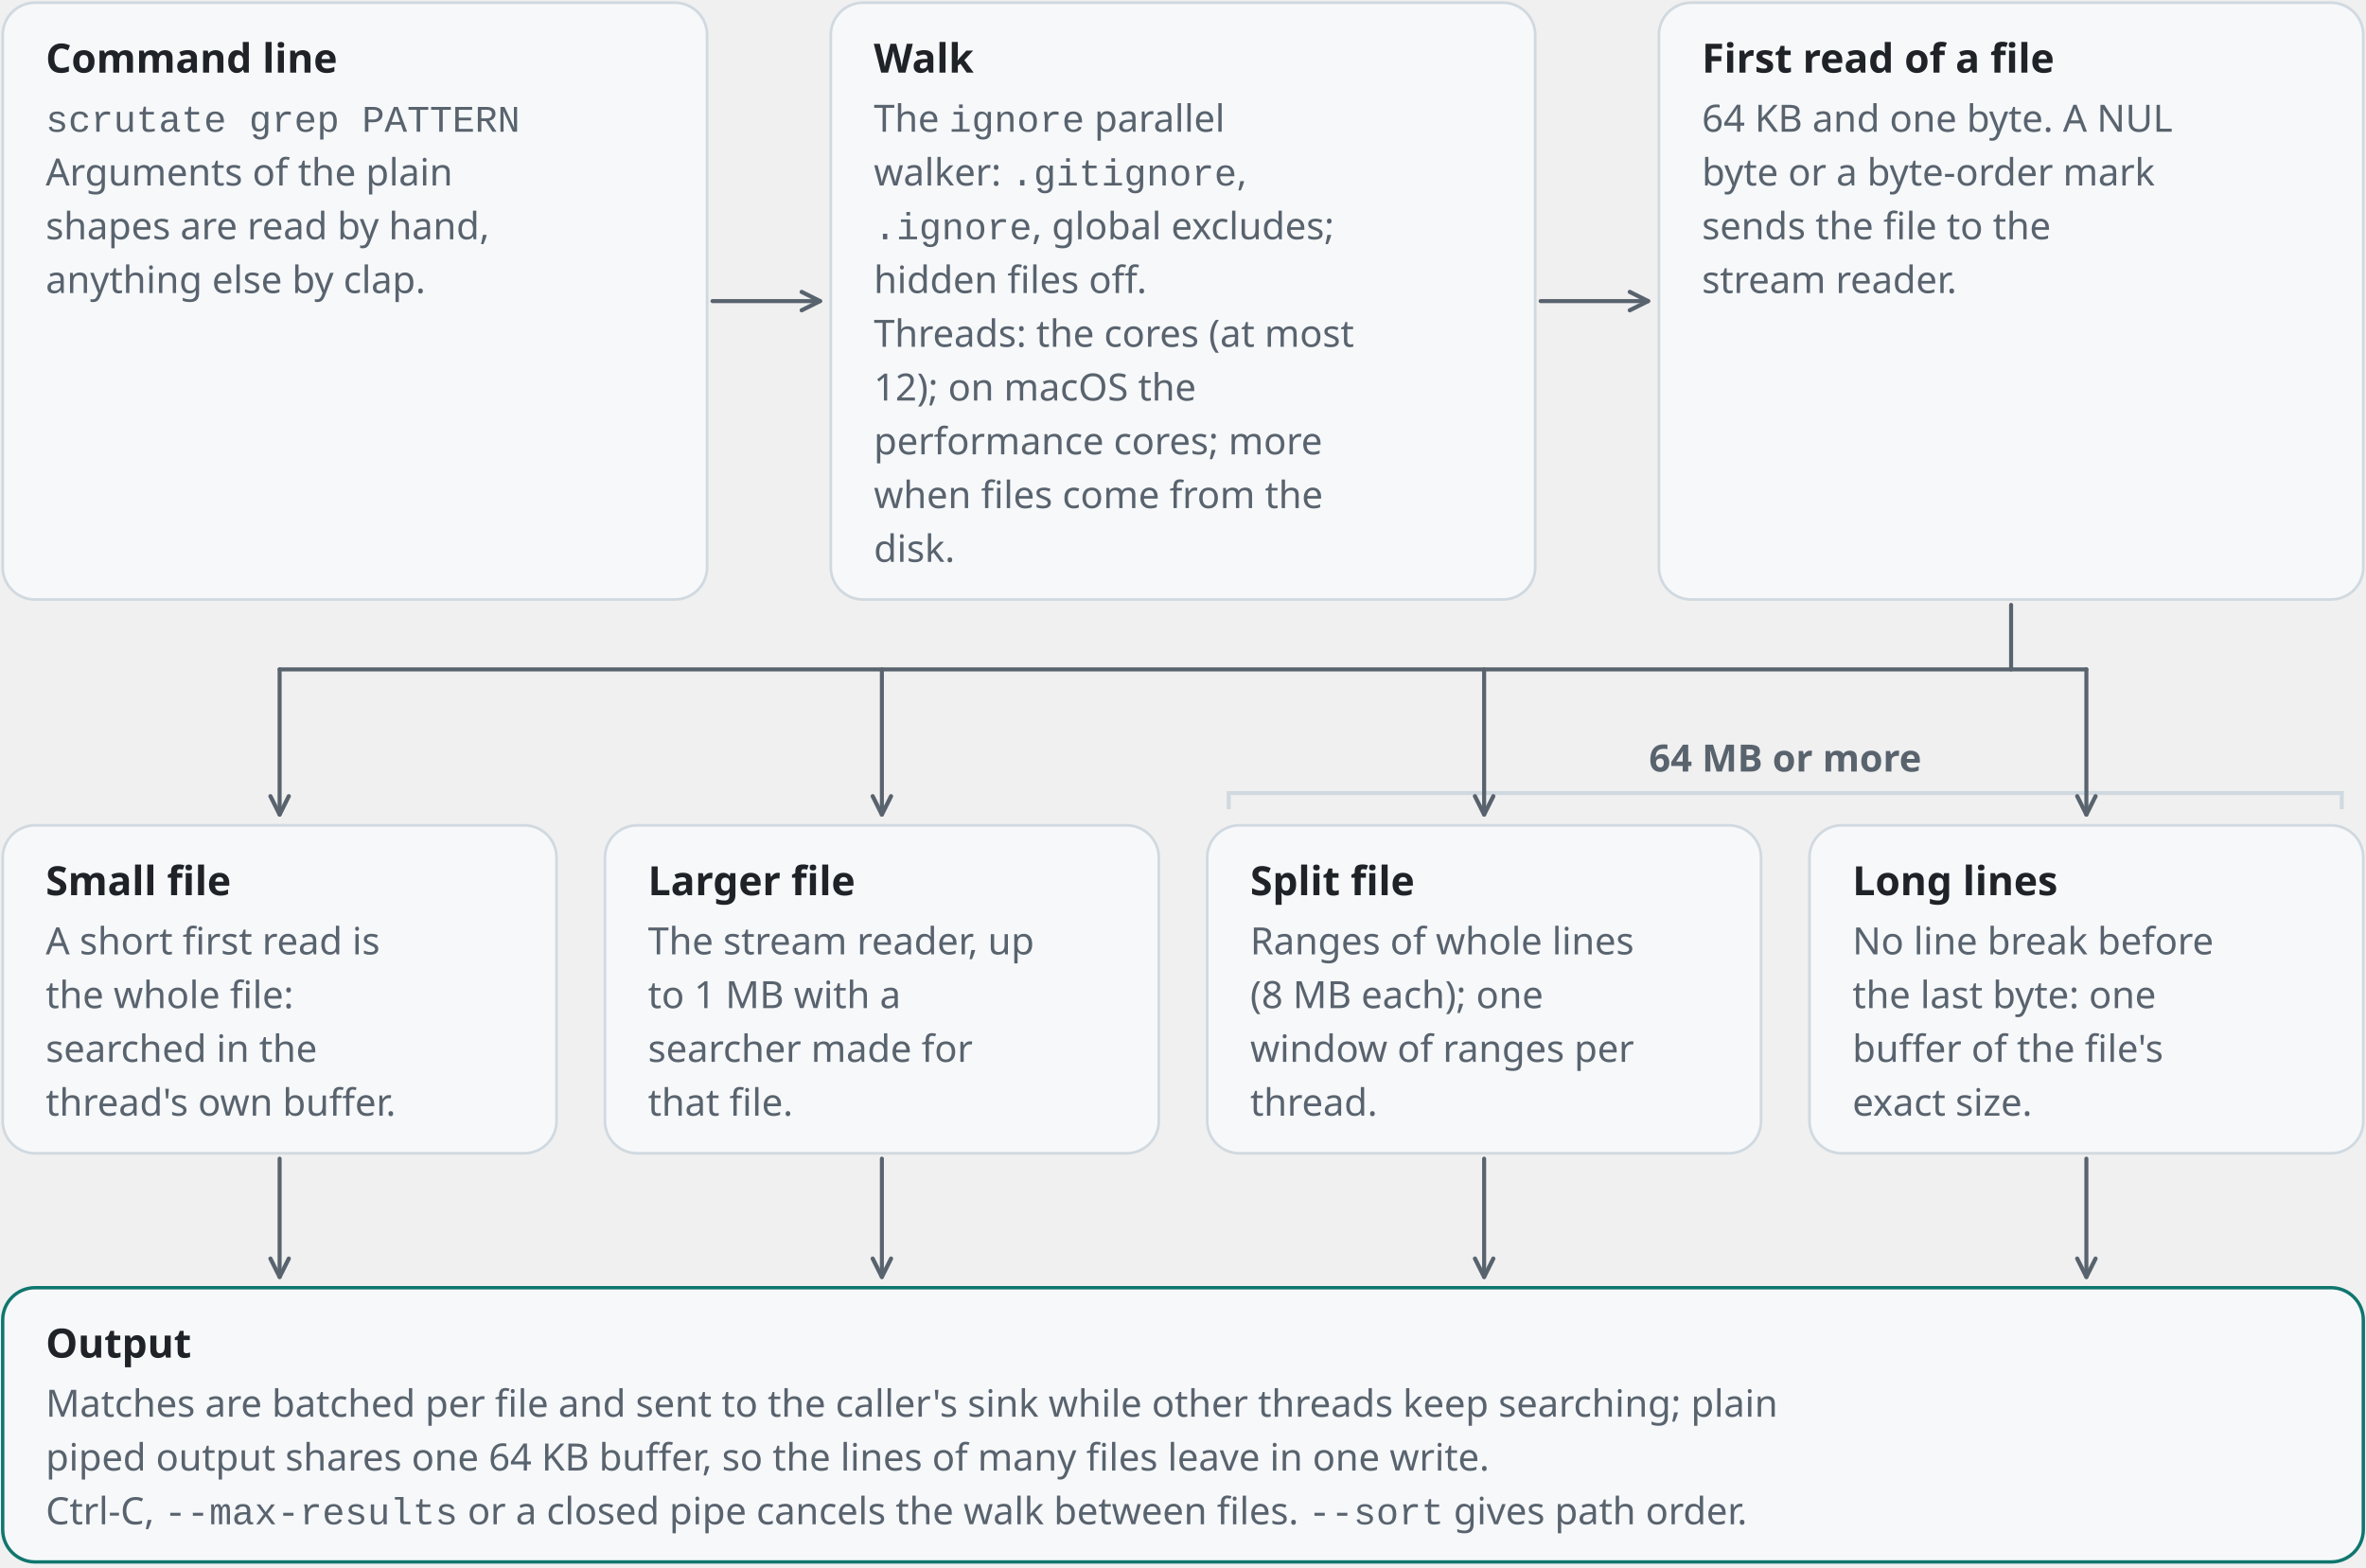
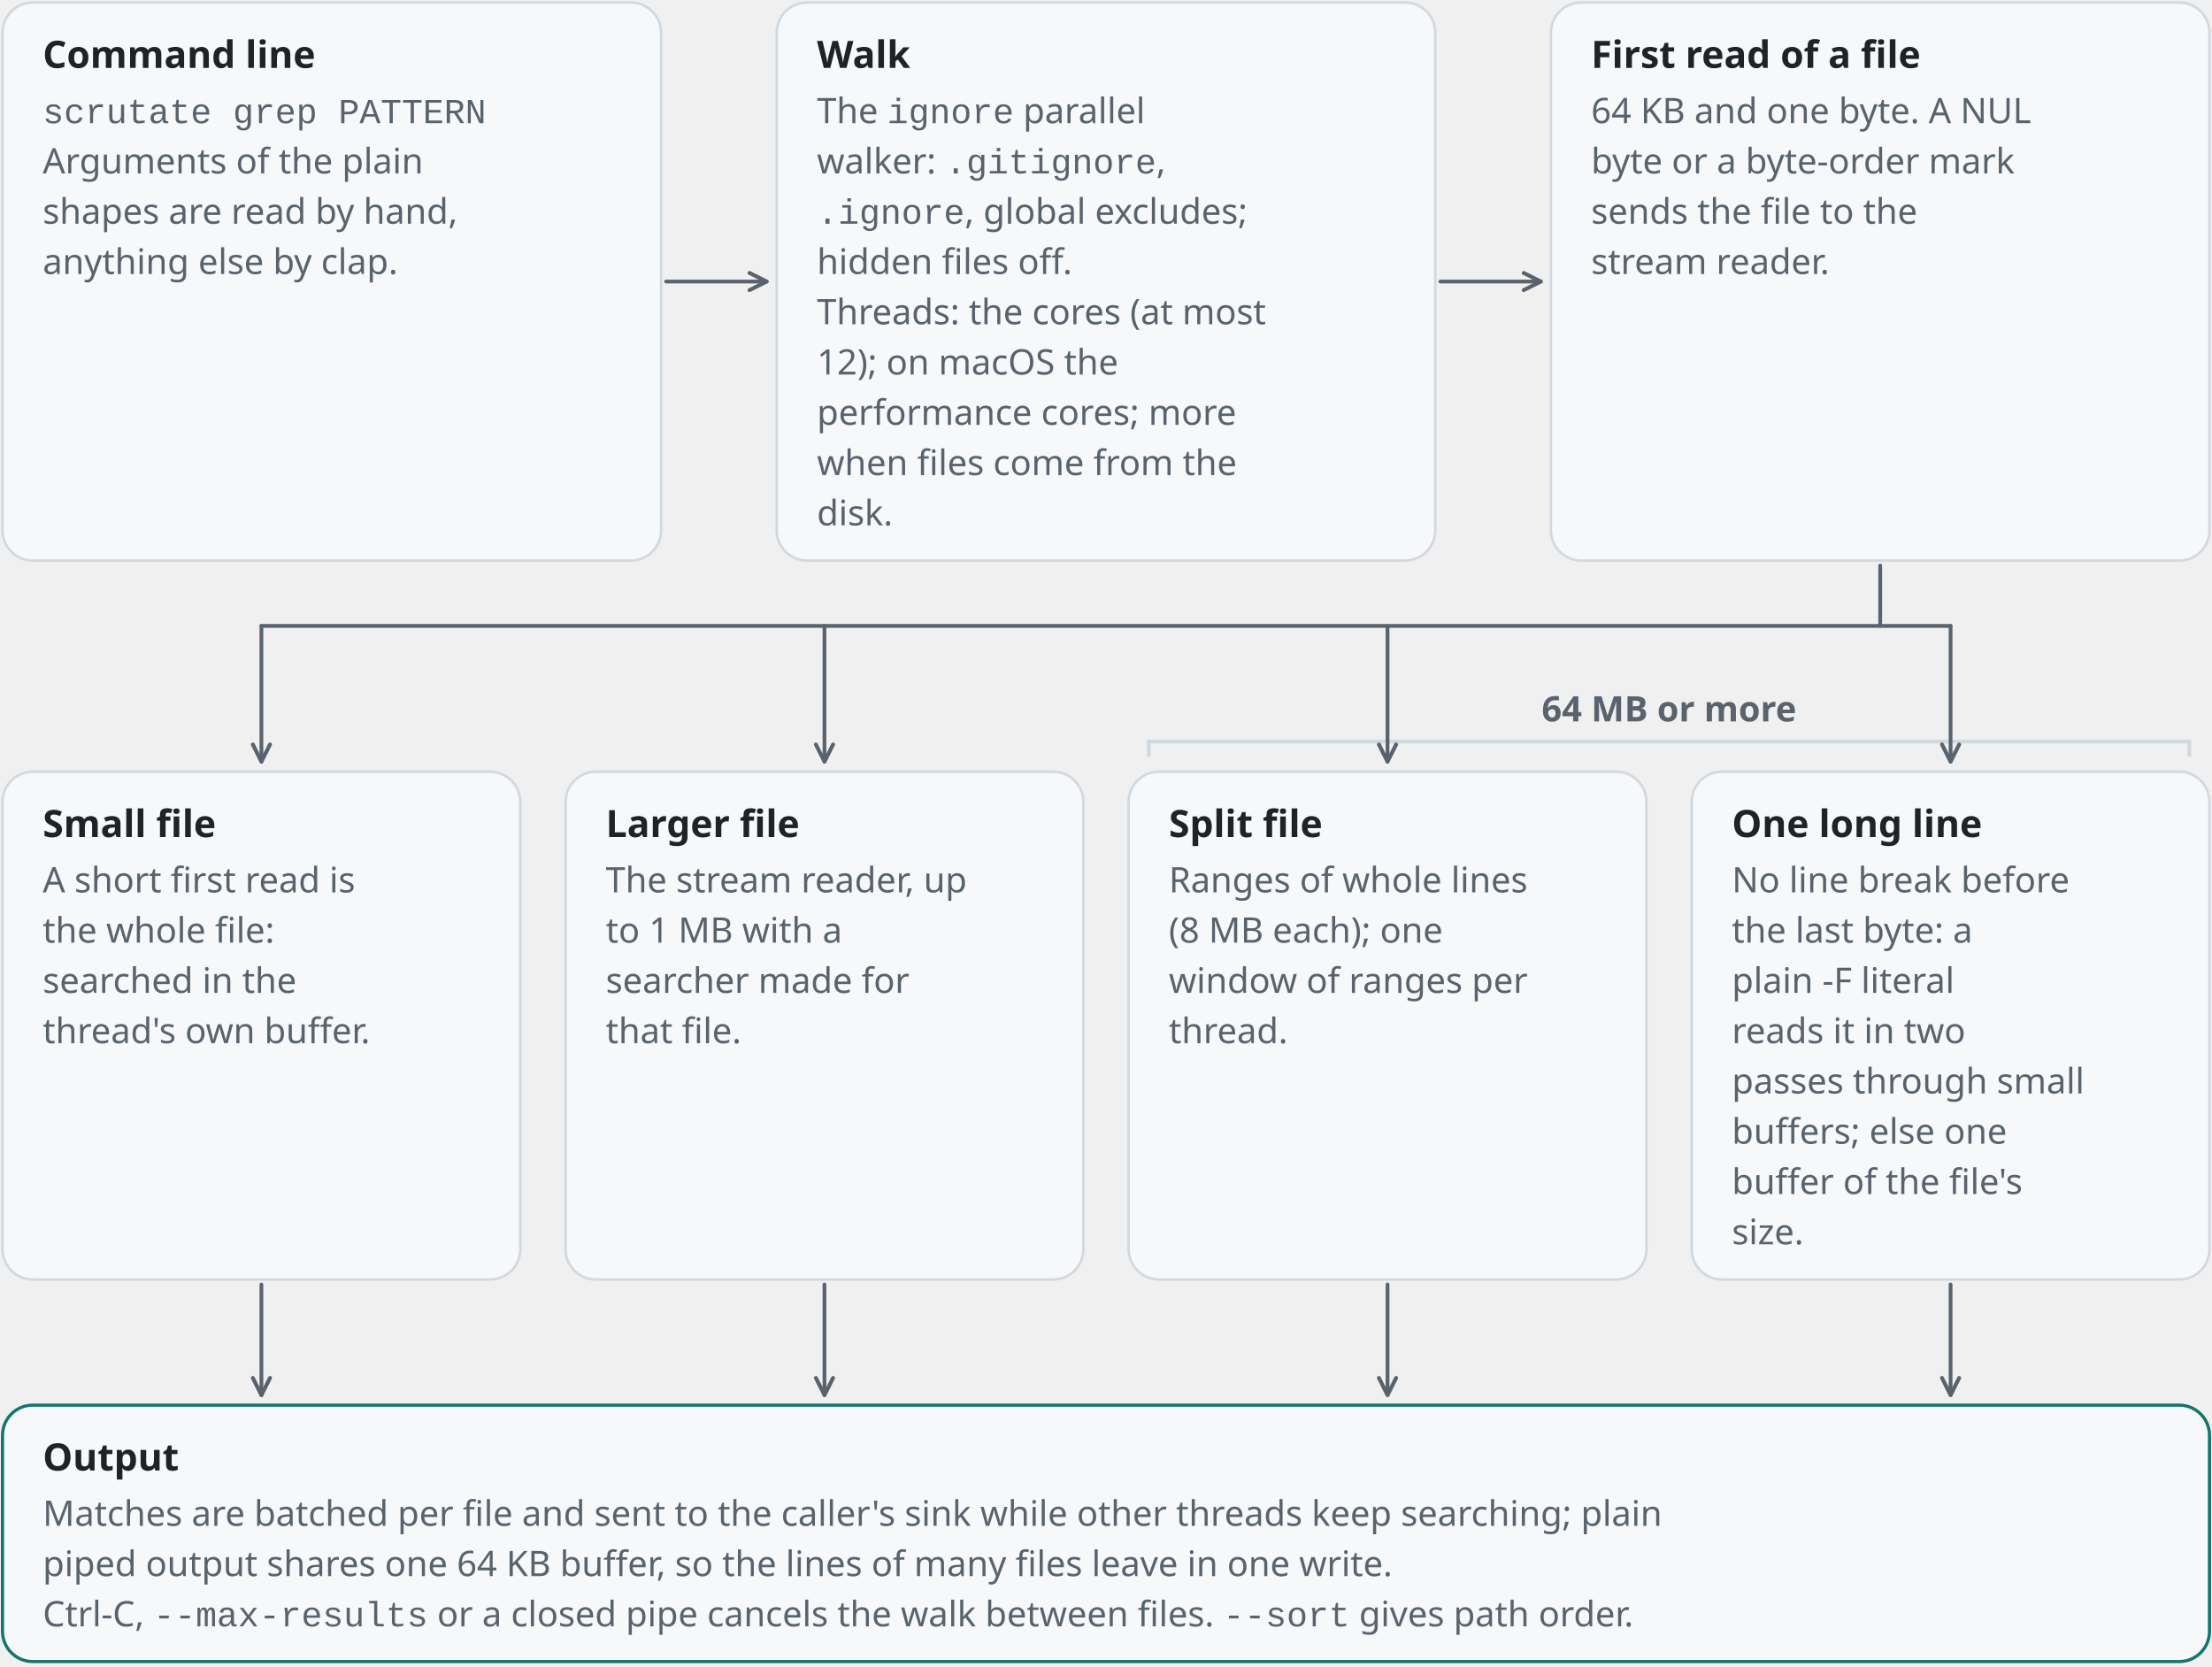
- <svg xmlns="http://www.w3.org/2000/svg" viewBox="0 0 880 583" width="880" height="583" role="img" aria-labelledby="title desc">
+ <svg xmlns="http://www.w3.org/2000/svg" viewBox="0 0 880 663" width="880" height="663" role="img" aria-labelledby="title desc">
  <style>
text { font-family: -apple-system, BlinkMacSystemFont, "Segoe UI", "Noto Sans", Helvetica, Arial, sans-serif; }
.m { font-family: ui-monospace, SFMono-Regular, "SF Mono", Menlo, Consolas, "Liberation Mono", monospace; }
.h { font-size: 15px; font-weight: 600; fill: #1f2328; }
.b { font-size: 14px; fill: #59636e; }
.bi { font-size: 14px; fill: #1f2328; }
.lbl { font-size: 14px; font-weight: 600; fill: #59636e; }
.card { fill: #f6f8fa; stroke: #d1d9e0; stroke-width: 1; }
.inset { fill: #ffffff; stroke: #d1d9e0; stroke-width: 1; }
.store { fill: #f6f8fa; stroke: #6d28d9; stroke-width: 1.25; }
.out { fill: #f6f8fa; stroke: #0f766e; stroke-width: 1.25; }
.arrow { fill: none; stroke: #59636e; stroke-width: 1.5; stroke-linecap: round; stroke-linejoin: round; }
.gate { fill: #ffffff; stroke: #59636e; stroke-width: 1.25; stroke-dasharray: 6 5; }

.flow { fill: none; stroke: #0f766e; stroke-width: 2.5; stroke-linecap: round; stroke-dasharray: 10 200;
  stroke-dashoffset: 30; animation: flow 10s cubic-bezier(.2,.7,.2,1) infinite; }
@keyframes flow { 0% { stroke-dashoffset: 30; } 14%, 100% { stroke-dashoffset: -100; } }

.flow { fill: none; stroke: #0f766e; stroke-width: 2.5; stroke-linecap: round; stroke-dasharray: 10 200;
  stroke-dashoffset: 30; animation: flow 10s cubic-bezier(.2,.7,.2,1) infinite; }
@keyframes flow { 0% { stroke-dashoffset: 30; } 14%, 100% { stroke-dashoffset: -100; } }
@media (prefers-reduced-motion: reduce) { * { animation: none !important; } }
</style>
  <defs>
    <marker id="ah" viewBox="0 0 10 10" refX="8.5" refY="5" markerWidth="6.5" markerHeight="6.5" orient="auto-start-reverse">
      <path d="M1.5 1.5 8.5 5 1.5 8.5" fill="none" stroke="#59636e" stroke-width="1.6" stroke-linecap="round" stroke-linejoin="round" />
    </marker>
  </defs>
  <rect x="1" y="1" width="262" height="222" rx="12" class="card" />
  <text x="17" y="27" class="h">Command line</text>
  <text x="17" y="49" class="b">
    <tspan class="m">scrutate grep PATTERN</tspan>
  </text>
  <text x="17" y="69" class="b">Arguments of the plain</text>
  <text x="17" y="89" class="b">shapes are read by hand,</text>
  <text x="17" y="109" class="b">anything else by clap.</text>
  <rect x="309" y="1" width="262" height="222" rx="12" class="card" />
  <text x="325" y="27" class="h">Walk</text>
  <text x="325" y="49" class="b">The <tspan class="m">ignore</tspan> parallel</text>
  <text x="325" y="69" class="b">walker: <tspan class="m">.gitignore</tspan>,</text>
  <text x="325" y="89" class="b">
    <tspan class="m">.ignore</tspan>, global excludes;</text>
  <text x="325" y="109" class="b">hidden files off.</text>
  <text x="325" y="129" class="b">Threads: the cores (at most</text>
  <text x="325" y="149" class="b">12); on macOS the</text>
  <text x="325" y="169" class="b">performance cores; more</text>
  <text x="325" y="189" class="b">when files come from the</text>
  <text x="325" y="209" class="b">disk.</text>
  <rect x="617" y="1" width="262" height="222" rx="12" class="card" />
  <text x="633" y="27" class="h">First read of a file</text>
  <text x="633" y="49" class="b">64 KB and one byte. A NUL</text>
  <text x="633" y="69" class="b">byte or a byte-order mark</text>
  <text x="633" y="89" class="b">sends the file to the</text>
  <text x="633" y="109" class="b">stream reader.</text>
  <path d="M265 112 L305 112" class="arrow" marker-end="url(#ah)" />
  <path d="M265 112 L305 112" class="flow" pathLength="100" style="stroke-dasharray: 30.0 200; animation-delay: 0s" />
  <path d="M573 112 L613 112" class="arrow" marker-end="url(#ah)" />
  <path d="M573 112 L613 112" class="flow" pathLength="100" style="stroke-dasharray: 30.0 200; animation-delay: 1.2s" />
-   <rect x="1" y="307" width="206" height="122" rx="12" class="card" />
+   <rect x="1" y="307" width="206" height="202" rx="12" class="card" />
  <text x="17" y="333" class="h">Small file</text>
  <text x="17" y="355" class="b">A short first read is</text>
  <text x="17" y="375" class="b">the whole file:</text>
  <text x="17" y="395" class="b">searched in the</text>
  <text x="17" y="415" class="b">thread's own buffer.</text>
-   <rect x="225" y="307" width="206" height="122" rx="12" class="card" />
+   <rect x="225" y="307" width="206" height="202" rx="12" class="card" />
  <text x="241" y="333" class="h">Larger file</text>
  <text x="241" y="355" class="b">The stream reader, up</text>
  <text x="241" y="375" class="b">to 1 MB with a</text>
  <text x="241" y="395" class="b">searcher made for</text>
  <text x="241" y="415" class="b">that file.</text>
-   <rect x="449" y="307" width="206" height="122" rx="12" class="card" />
+   <rect x="449" y="307" width="206" height="202" rx="12" class="card" />
  <text x="465" y="333" class="h">Split file</text>
  <text x="465" y="355" class="b">Ranges of whole lines</text>
  <text x="465" y="375" class="b">(8 MB each); one</text>
  <text x="465" y="395" class="b">window of ranges per</text>
  <text x="465" y="415" class="b">thread.</text>
-   <rect x="673" y="307" width="206" height="122" rx="12" class="card" />
-   <text x="689" y="333" class="h">Long lines</text>
+   <rect x="673" y="307" width="206" height="202" rx="12" class="card" />
+   <text x="689" y="333" class="h">One long line</text>
  <text x="689" y="355" class="b">No line break before</text>
-   <text x="689" y="375" class="b">the last byte: one</text>
-   <text x="689" y="395" class="b">buffer of the file's</text>
-   <text x="689" y="415" class="b">exact size.</text>
+   <text x="689" y="375" class="b">the last byte: a</text>
+   <text x="689" y="395" class="b">plain -F literal</text>
+   <text x="689" y="415" class="b">reads it in two</text>
+   <text x="689" y="435" class="b">passes through small</text>
+   <text x="689" y="455" class="b">buffers; else one</text>
+   <text x="689" y="475" class="b">buffer of the file's</text>
+   <text x="689" y="495" class="b">size.</text>
  <path d="M457 301 V295 H871 V301" fill="none" stroke="#d1d9e0" stroke-width="1.5" />
  <text x="664" y="287" class="lbl" text-anchor="middle">64 MB or more</text>
  <path d="M748 225 L748 249" class="arrow" />
  <path d="M748 225 L748 249" class="flow" pathLength="100" style="stroke-dasharray: 30.0 200; animation-delay: 2.4s" />
  <path d="M104.0 249 H776.0" class="arrow" />
  <path d="M104 249 L104 303" class="arrow" marker-end="url(#ah)" />
  <path d="M104 249 L104 303" class="flow" pathLength="100" style="stroke-dasharray: 30.0 200; animation-delay: 3.4s" />
  <path d="M328 249 L328 303" class="arrow" marker-end="url(#ah)" />
  <path d="M328 249 L328 303" class="flow" pathLength="100" style="stroke-dasharray: 30.0 200; animation-delay: 3.4s" />
  <path d="M552 249 L552 303" class="arrow" marker-end="url(#ah)" />
  <path d="M552 249 L552 303" class="flow" pathLength="100" style="stroke-dasharray: 30.0 200; animation-delay: 3.4s" />
  <path d="M776 249 L776 303" class="arrow" marker-end="url(#ah)" />
  <path d="M776 249 L776 303" class="flow" pathLength="100" style="stroke-dasharray: 30.0 200; animation-delay: 3.4s" />
-   <rect x="1" y="479" width="878" height="102" rx="12" class="out" />
-   <text x="17" y="505" class="h">Output</text>
-   <text x="17" y="527" class="b">Matches are batched per file and sent to the caller's sink while other threads keep searching; plain</text>
-   <text x="17" y="547" class="b">piped output shares one 64 KB buffer, so the lines of many files leave in one write.</text>
-   <text x="17" y="567" class="b">Ctrl-C, <tspan class="m">--max-results</tspan> or a closed pipe cancels the walk between files. <tspan class="m">--sort</tspan> gives path order.</text>
-   <path d="M104 431 L104 475" class="arrow" marker-end="url(#ah)" />
-   <path d="M104 431 L104 475" class="flow" pathLength="100" style="stroke-dasharray: 30.0 200; animation-delay: 4.6s" />
-   <path d="M328 431 L328 475" class="arrow" marker-end="url(#ah)" />
-   <path d="M328 431 L328 475" class="flow" pathLength="100" style="stroke-dasharray: 30.0 200; animation-delay: 4.6s" />
-   <path d="M552 431 L552 475" class="arrow" marker-end="url(#ah)" />
-   <path d="M552 431 L552 475" class="flow" pathLength="100" style="stroke-dasharray: 30.0 200; animation-delay: 4.6s" />
-   <path d="M776 431 L776 475" class="arrow" marker-end="url(#ah)" />
-   <path d="M776 431 L776 475" class="flow" pathLength="100" style="stroke-dasharray: 30.0 200; animation-delay: 4.6s" />
+   <rect x="1" y="559" width="878" height="102" rx="12" class="out" />
+   <text x="17" y="585" class="h">Output</text>
+   <text x="17" y="607" class="b">Matches are batched per file and sent to the caller's sink while other threads keep searching; plain</text>
+   <text x="17" y="627" class="b">piped output shares one 64 KB buffer, so the lines of many files leave in one write.</text>
+   <text x="17" y="647" class="b">Ctrl-C, <tspan class="m">--max-results</tspan> or a closed pipe cancels the walk between files. <tspan class="m">--sort</tspan> gives path order.</text>
+   <path d="M104 511 L104 555" class="arrow" marker-end="url(#ah)" />
+   <path d="M104 511 L104 555" class="flow" pathLength="100" style="stroke-dasharray: 30.0 200; animation-delay: 4.6s" />
+   <path d="M328 511 L328 555" class="arrow" marker-end="url(#ah)" />
+   <path d="M328 511 L328 555" class="flow" pathLength="100" style="stroke-dasharray: 30.0 200; animation-delay: 4.6s" />
+   <path d="M552 511 L552 555" class="arrow" marker-end="url(#ah)" />
+   <path d="M552 511 L552 555" class="flow" pathLength="100" style="stroke-dasharray: 30.0 200; animation-delay: 4.6s" />
+   <path d="M776 511 L776 555" class="arrow" marker-end="url(#ah)" />
+   <path d="M776 511 L776 555" class="flow" pathLength="100" style="stroke-dasharray: 30.0 200; animation-delay: 4.6s" />
</svg>
